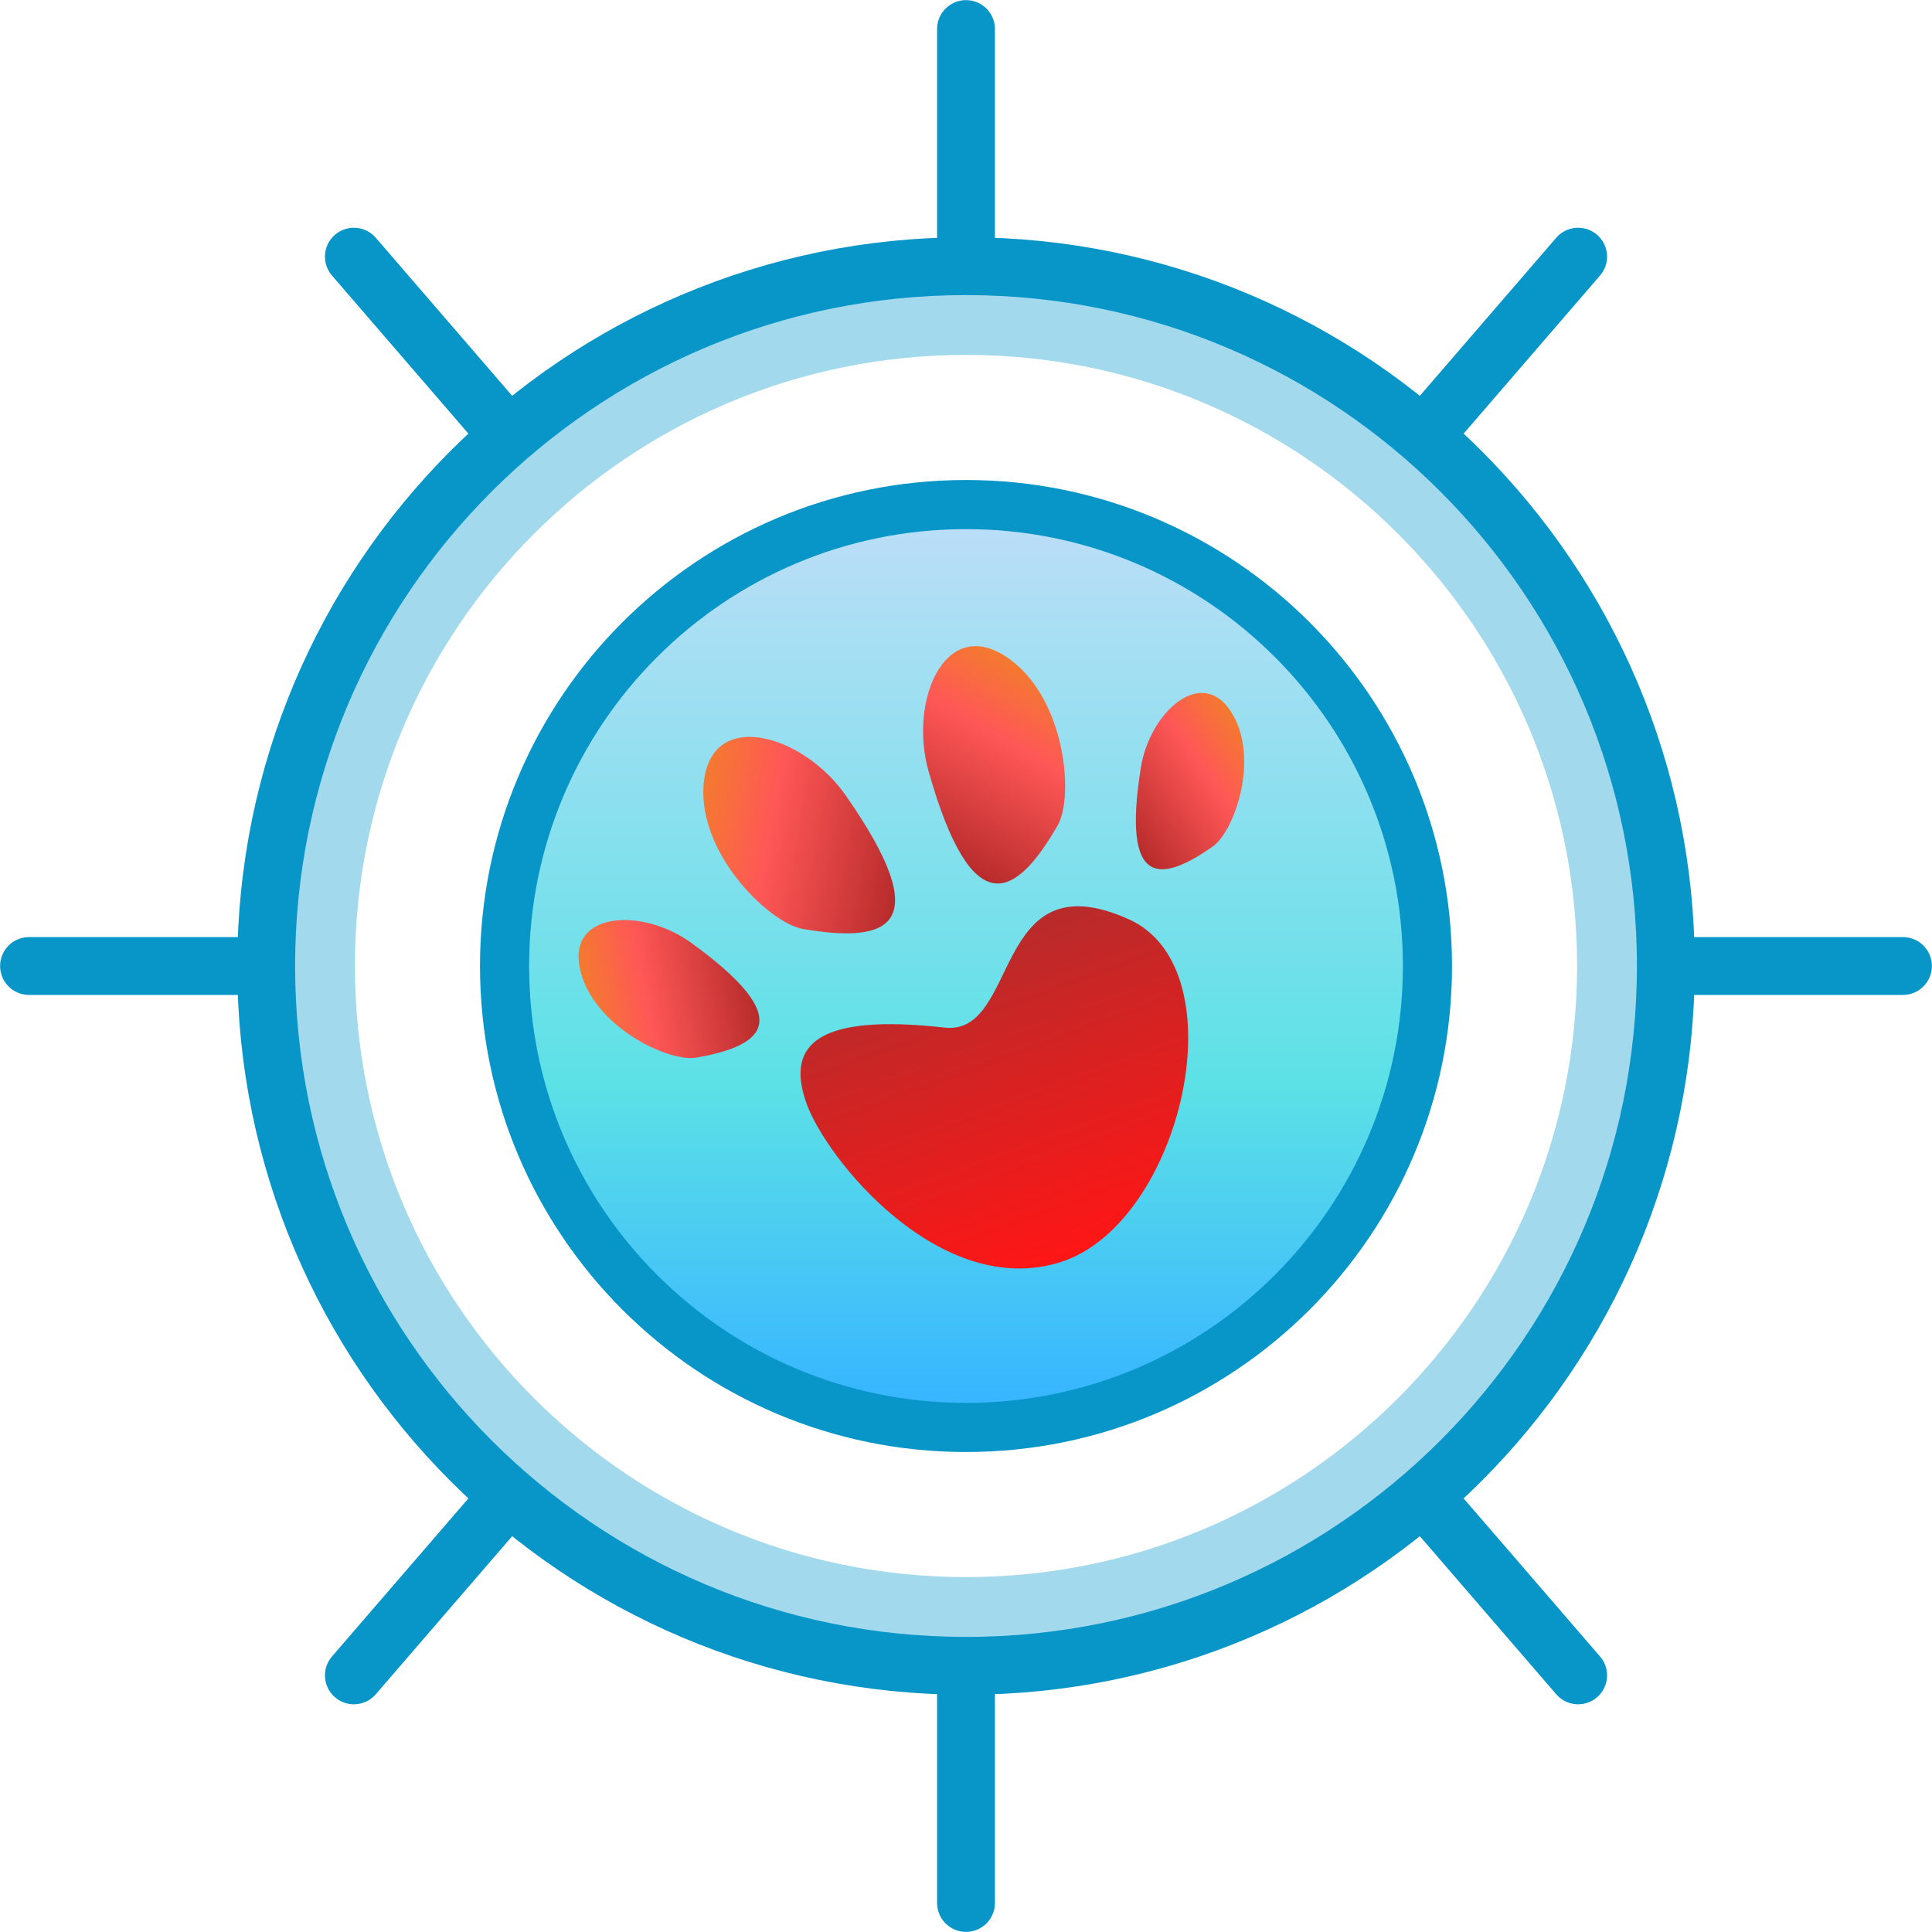
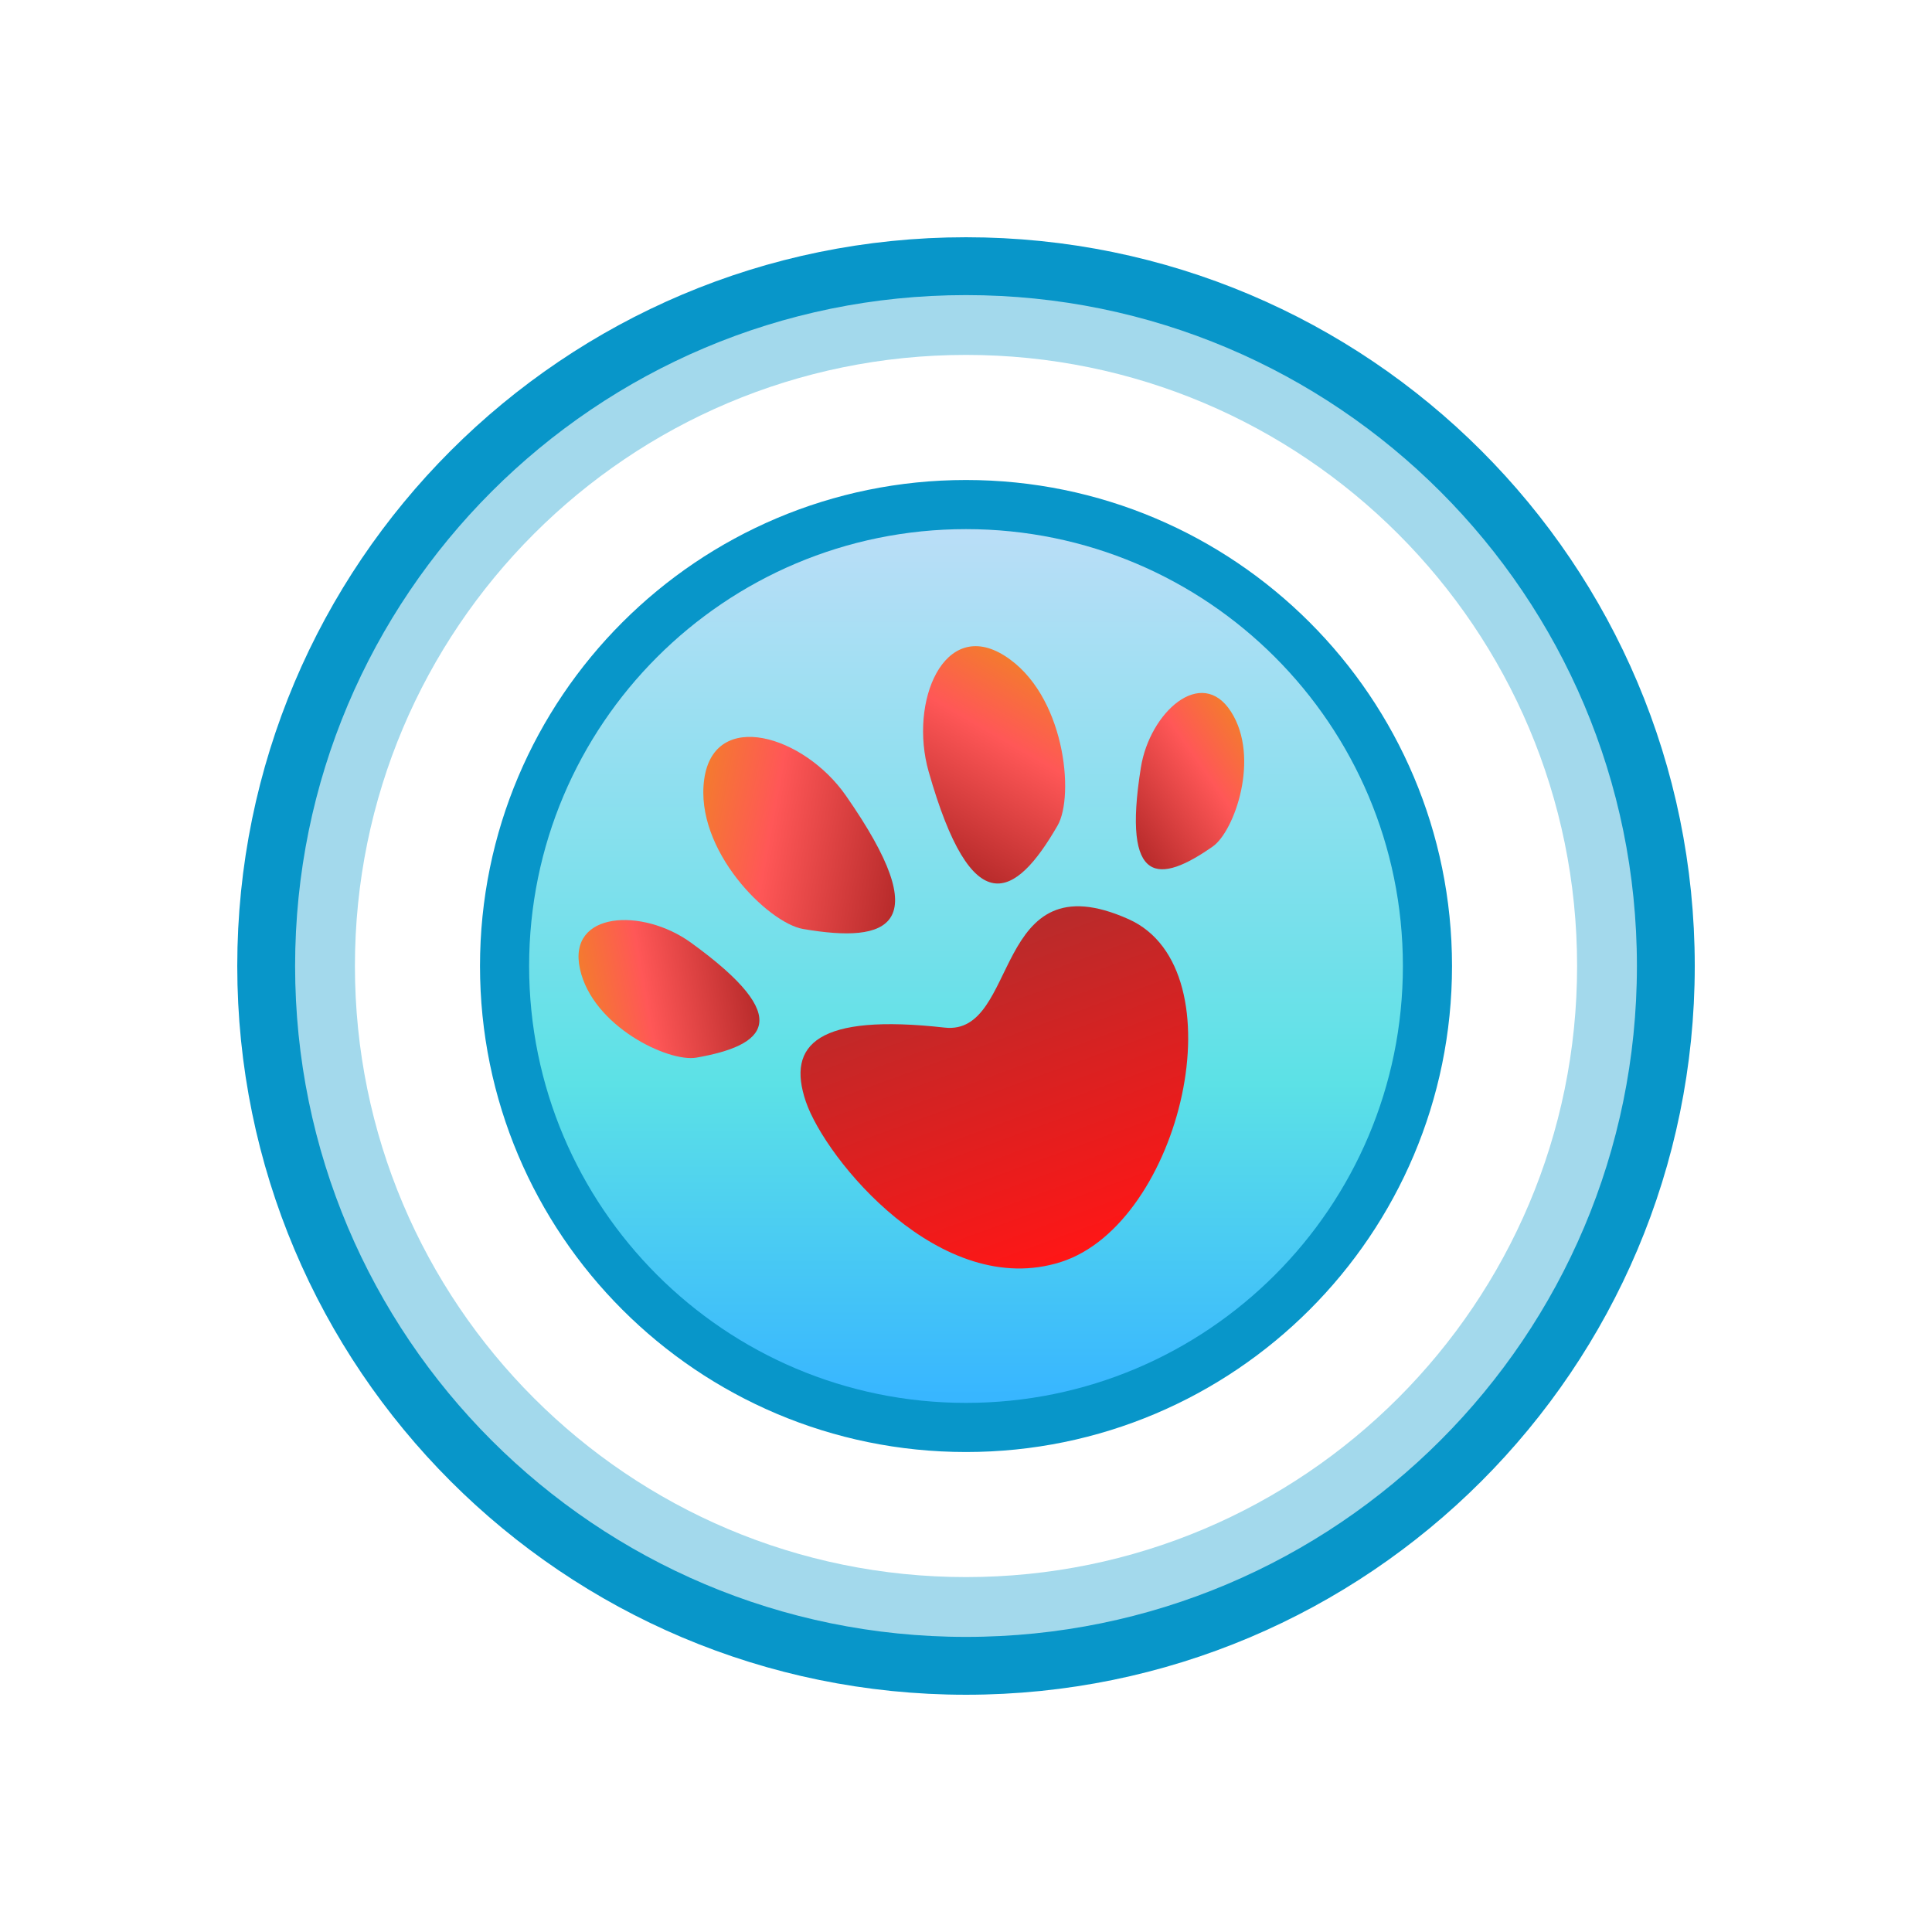
<svg xmlns="http://www.w3.org/2000/svg" preserveAspectRatio="xMidYMid meet" version="1.0" viewBox="95.7 95.7 233.8 233.8" zoomAndPan="magnify" style="fill: rgb(0, 0, 0);" role="img" aria-label="Shipanther Logo">
-   <g id="crossHair" stroke="#0896c9" stroke-linecap="round" stroke-linejoin="round" stroke-miterlimit="10" stroke-width="7" style="fill: rgb(163, 217, 236);">
-     <path d="M212.601 99.214L212.601 325.985" style="fill: inherit;" />
-     <path d="M325.985 212.601L99.214 212.601" style="fill: inherit;" />
-     <path d="M286.677 298.444L138.524 126.759" style="fill: inherit;" />
-     <path d="M138.524 298.444L286.677 126.759" style="fill: inherit;" />
-   </g>
  <g id="outerRing">
    <path d="M212.601,127.911c-46.773,0-84.689,37.916-84.689,84.689c0,46.773,37.916,84.689,84.689,84.689 c46.773,0,84.689-37.916,84.689-84.689C297.29,165.827,259.374,127.911,212.601,127.911z M212.601,268.233 c-30.727,0-55.633-24.908-55.633-55.633c0-30.727,24.906-55.633,55.633-55.633c30.725,0,55.633,24.906,55.633,55.633 C268.233,243.325,243.325,268.233,212.601,268.233z" stroke="#0896c9" stroke-linecap="round" stroke-linejoin="round" stroke-miterlimit="10" stroke-width="7" style="fill: rgb(163, 217, 236);" />
  </g>
  <g id="whiteRing">
    <path d="M212.601,138.649c-40.842,0-73.951,33.109-73.951,73.951s33.109,73.951,73.951,73.951 s73.951-33.109,73.951-73.951S253.442,138.649,212.601,138.649z M212.601,271.415c-32.482,0-58.814-26.332-58.814-58.814 s26.332-58.814,58.814-58.814c32.482,0,58.814,26.332,58.814,58.814S245.083,271.415,212.601,271.415z" style="fill: rgb(255, 255, 255);" />
  </g>
  <g>
    <linearGradient gradientTransform="rotate(90)" id="innerCircleGradient" x1="0%" x2="100%" y1="0%" y2="0%">
      <stop offset="0%" style="stop-color: rgb(186, 222, 247);" />
      <stop offset="63.5%" style="stop-color: rgb(92, 225, 230);" />
      <stop offset="99.2%" style="stop-color: rgb(56, 182, 255);" />
    </linearGradient>
    <circle cx="212.601" cy="212.601" r="52.869" fill="url(#innerCircleGradient)" />
  </g>
  <g transform="translate(234 202) scale(-0.3 0.3) rotate(20)">
    <linearGradient gradientTransform="matrix(0 -1 -1 0 800 1)" id="pawGradient" x1="0%" x2="100%" y1="0%" y2="0%">
      <stop offset="0%" style="stop-color: rgb(255, 22, 22);" />
      <stop offset="100%" style="stop-color: rgb(184, 43, 43);" />
    </linearGradient>
    <path d="M95.71,29.21c46-22.82,62.31-15.61,62.82,8.89s-23.75,94-74.61,96S-24.53,47.98,11,13.51 C54.53-28.73,68.25,42.84,95.71,29.21z" fill="url(#pawGradient)" />
  </g>
  <g transform="translate(165 208) scale(0.14 -0.14) rotate(-80) ">
    <linearGradient gradientTransform="matrix(0 -1 -1 0 800 1)" id="firstFinger" x1="0%" x2="100%" y1="0%" y2="0%">
      <stop offset="0%" style="stop-color: rgb(184, 43, 43);" />
      <stop offset="64.5%" style="stop-color: rgb(255, 87, 87);" />
      <stop offset="100%" style="stop-color: rgb(244, 122, 47);" />
    </linearGradient>
    <path d="M128.93,85.9c0-24.5-42.26-83.85-93.13-85.85s-42.74,62.41-5.55,98.46 C111.12,176.91,128.94,146.18,128.93,85.9z" fill="url(#firstFinger)" />
  </g>
  <g transform="translate(182 184) scale(0.175 -0.170) rotate(-100) ">
    <linearGradient gradientTransform="matrix(0 -1 -1 0 800 1)" id="secondFinger" x1="0%" x2="100%" y1="0%" y2="0%">
      <stop offset="0%" style="stop-color: rgb(184, 43, 43);" />
      <stop offset="64.5%" style="stop-color: rgb(255, 87, 87);" />
      <stop offset="100%" style="stop-color: rgb(244, 122, 47);" />
    </linearGradient>
    <path d="M128.93,85.9c0-24.5-42.26-83.85-93.13-85.85s-42.74,62.41-5.55,98.46 C111.12,176.91,128.94,146.18,128.93,85.9z" fill="url(#secondFinger)" />
  </g>
  <g transform="translate(212 172) scale(0.170) rotate(30) ">
    <linearGradient gradientTransform="matrix(0 -1 -1 0 800 1)" id="thirdFinger" x1="0%" x2="100%" y1="0%" y2="0%">
      <stop offset="0%" style="stop-color: rgb(184, 43, 43);" />
      <stop offset="64.5%" style="stop-color: rgb(255, 87, 87);" />
      <stop offset="100%" style="stop-color: rgb(244, 122, 47);" />
    </linearGradient>
    <path d="M128.93,85.9c0-24.5-42.26-83.85-93.13-85.85s-42.74,62.41-5.55,98.46 C111.12,176.91,128.94,146.18,128.93,85.9z" fill="url(#thirdFinger)" />
  </g>
  <g transform="translate(242 178) scale(0.13) rotate(55)">
    <linearGradient gradientTransform="matrix(0 -1 -1 0 800 1)" id="fourthFinger" x1="0%" x2="100%" y1="0%" y2="0%">
      <stop offset="0%" style="stop-color: rgb(184, 43, 43);" />
      <stop offset="64.5%" style="stop-color: rgb(255, 87, 87);" />
      <stop offset="100%" style="stop-color: rgb(244, 122, 47);" />
    </linearGradient>
    <path d="M128.93,85.9c0-24.5-42.26-83.85-93.13-85.85s-42.74,62.41-5.55,98.46 C111.12,176.91,128.94,146.18,128.93,85.9z" fill="url(#fourthFinger)" />
  </g>
</svg>
